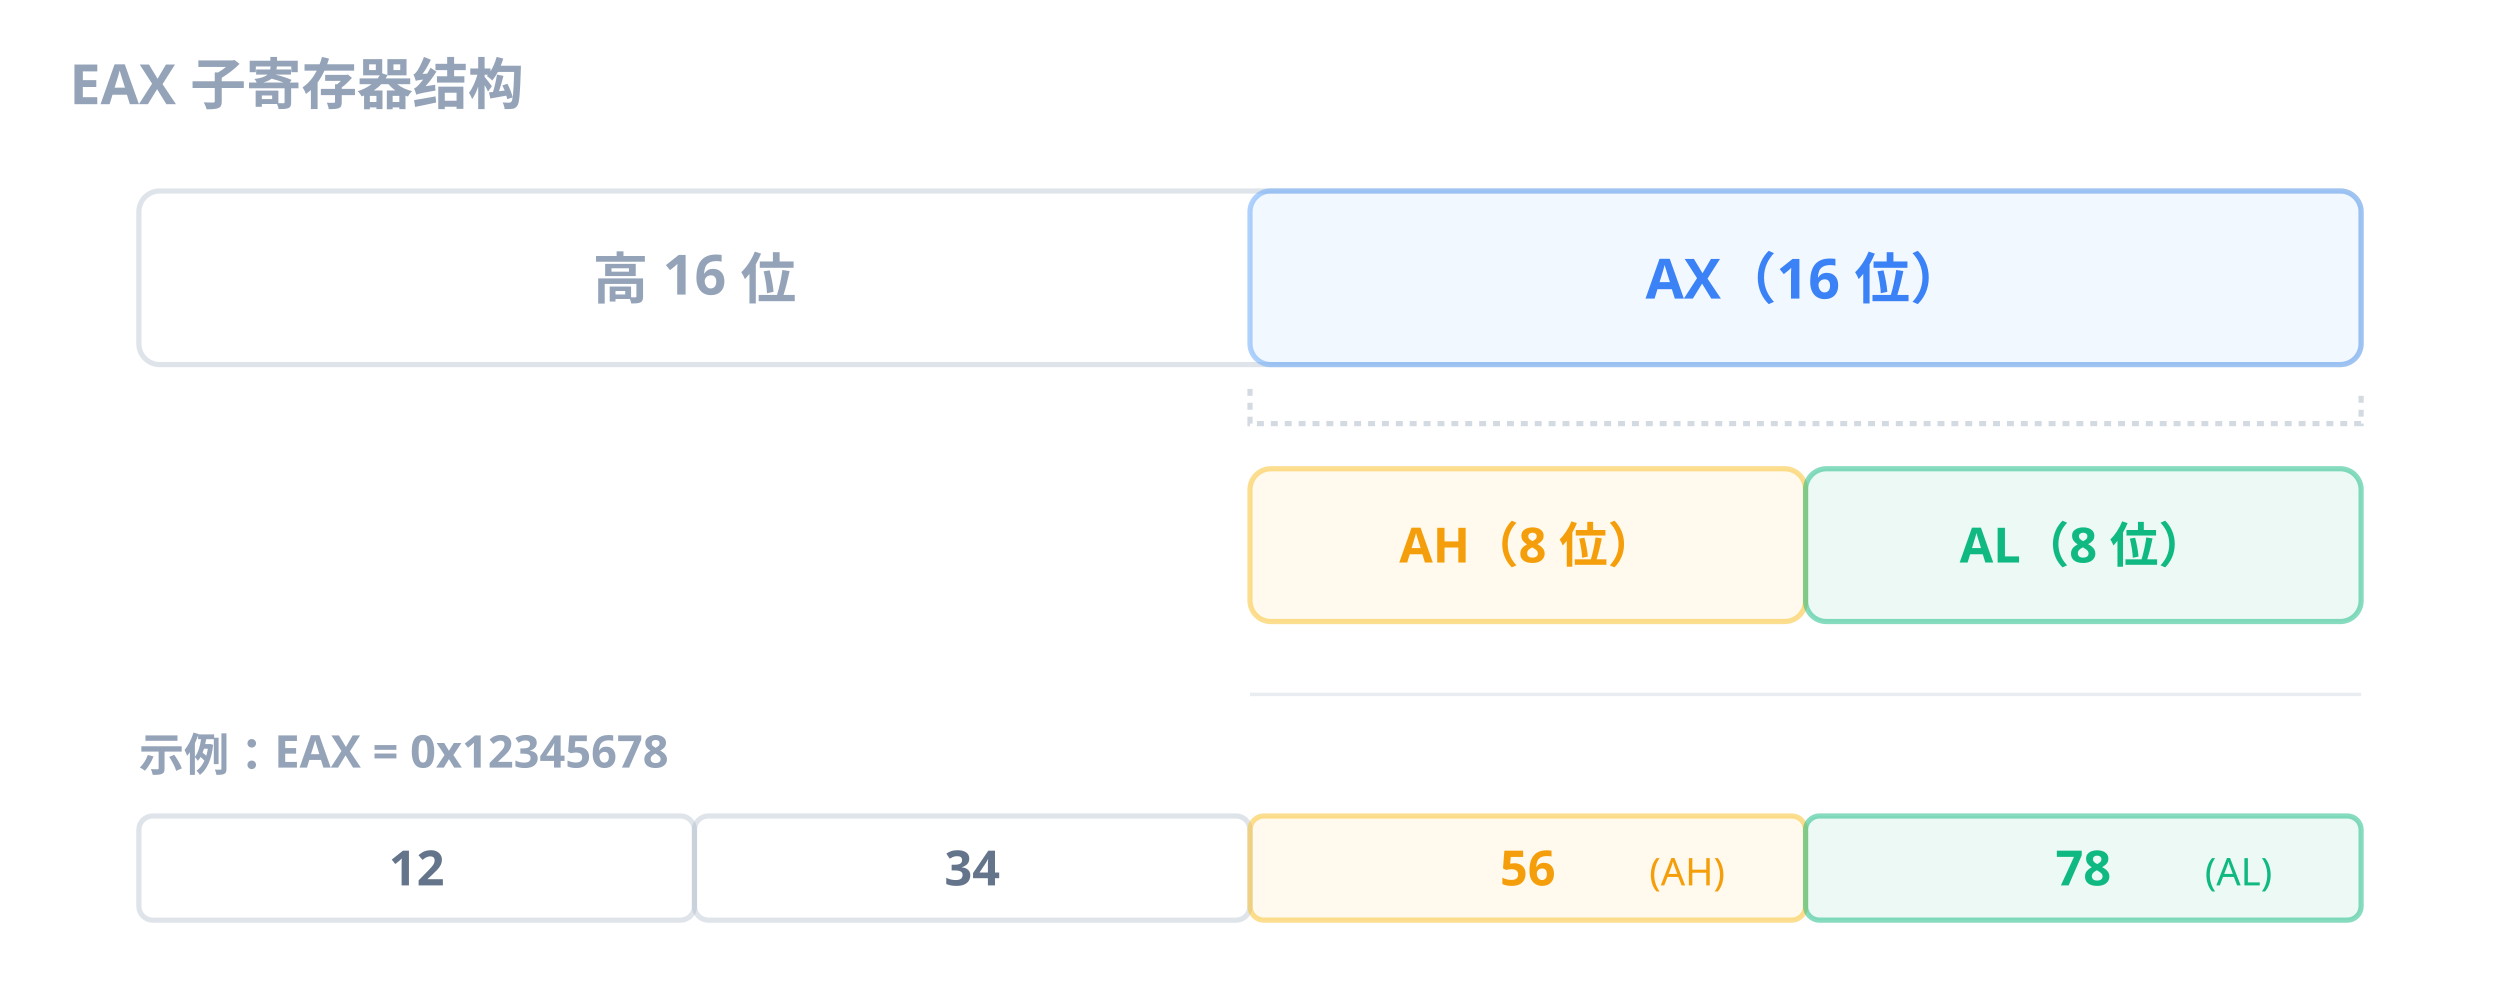
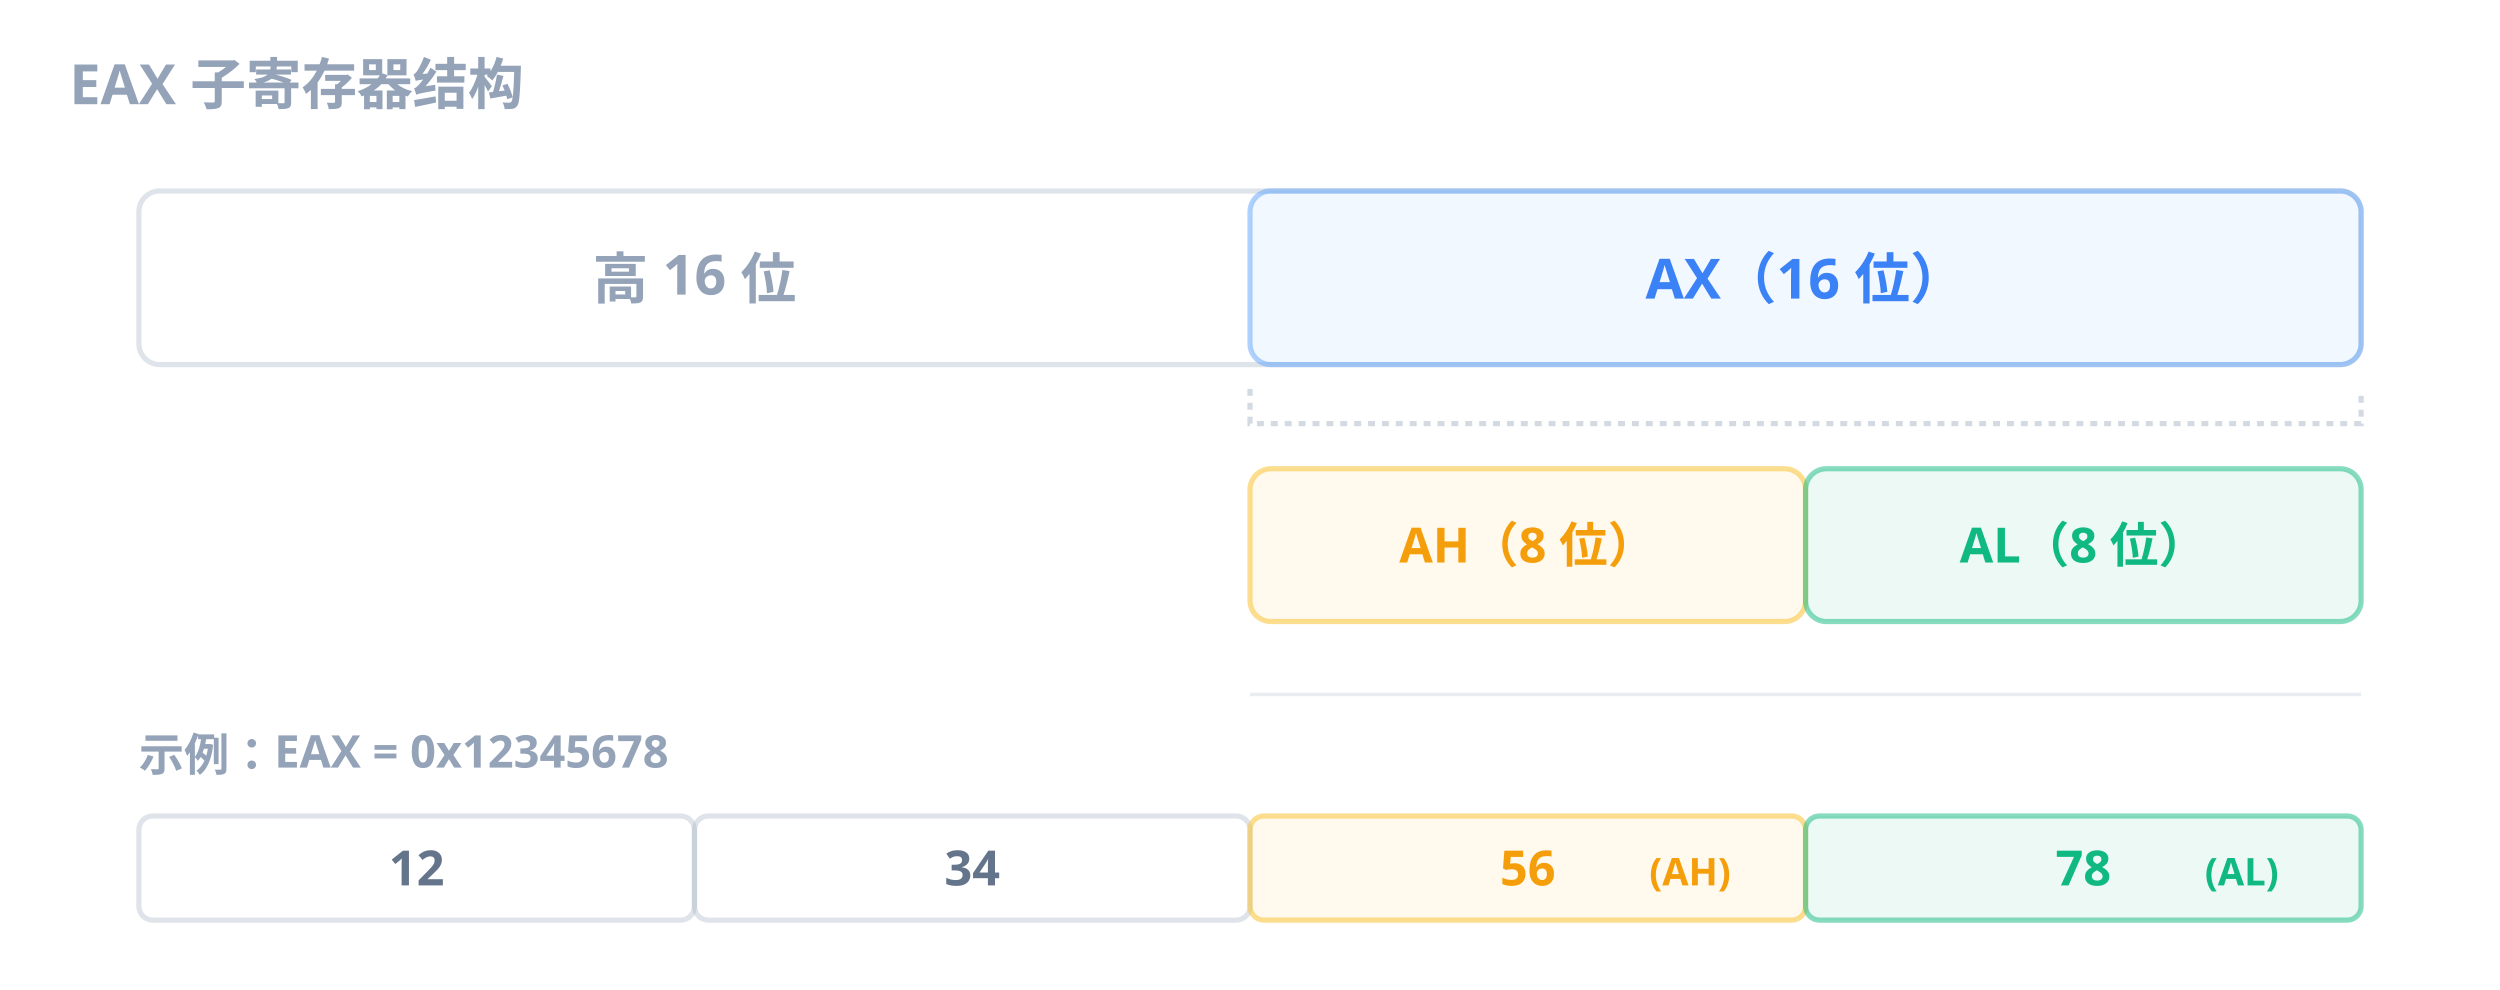
<svg xmlns="http://www.w3.org/2000/svg" viewBox="0 0 720 285" width="100%" height="100%" font-family="'Noto Sans SC','Microsoft YaHei','PingFang SC','Hiragino Sans GB',sans-serif" font-size="14">
  <text x="20" y="30" font-size="16" font-weight="bold" fill="#94a3b8">EAX 子寄存器结构</text>
  <g transform="translate(0, 55)">
    <rect x="40" y="0" width="640" height="50" rx="6" fill="none" stroke="#94a3b8" stroke-opacity="0.3" stroke-width="1.5" />
    <text x="200" y="31" text-anchor="middle" fill="#94a3b8" font-size="16" font-weight="bold">高 16 位</text>
    <rect x="360" y="0" width="320" height="50" rx="6" fill="#60a5fa" fill-opacity="0.08" stroke="#60a5fa" stroke-opacity="0.5" stroke-width="1.5" />
    <text x="520" y="31" text-anchor="middle" fill="#3b82f6" font-size="16" font-weight="bold">AX（16 位）</text>
    <path d="M360 57 L360 67 L680 67 L680 57" fill="none" stroke="#94a3b8" stroke-opacity="0.4" stroke-width="1.5" stroke-dasharray="2,2" />
    <rect x="360" y="80" width="160" height="44" rx="6" fill="#fbbf24" fill-opacity="0.08" stroke="#fbbf24" stroke-opacity="0.5" stroke-width="1.5" />
    <text x="440" y="107" text-anchor="middle" fill="#f59e0b" font-size="14" font-weight="bold">AH（8 位）</text>
    <rect x="520" y="80" width="160" height="44" rx="6" fill="#10b981" fill-opacity="0.08" stroke="#10b981" stroke-opacity="0.5" stroke-width="1.5" />
    <text x="600" y="107" text-anchor="middle" fill="#10b981" font-size="14" font-weight="bold">AL（8 位）</text>
    <line x1="360" y1="145" x2="680" y2="145" stroke="#94a3b8" stroke-opacity="0.2" stroke-width="1" />
    <text x="40" y="167" font-size="13" font-weight="bold" fill="#94a3b8">示例：EAX = 0x12345678</text>
    <rect x="40" y="180" width="160" height="30" rx="4" fill="none" stroke="#94a3b8" stroke-opacity="0.3" stroke-width="1.5" />
    <rect x="200" y="180" width="160" height="30" rx="4" fill="none" stroke="#94a3b8" stroke-opacity="0.3" stroke-width="1.5" />
    <rect x="360" y="180" width="160" height="30" rx="4" fill="#fbbf24" fill-opacity="0.08" stroke="#fbbf24" stroke-opacity="0.5" stroke-width="1.5" />
    <rect x="520" y="180" width="160" height="30" rx="4" fill="#10b981" fill-opacity="0.08" stroke="#10b981" stroke-opacity="0.5" stroke-width="1.5" />
    <text x="120" y="200" text-anchor="middle" font-size="14" font-weight="bold" fill="#64748b">12</text>
    <text x="280" y="200" text-anchor="middle" font-size="14" font-weight="bold" fill="#64748b">34</text>
    <text x="440" y="200" text-anchor="middle" font-size="14" font-weight="bold" fill="#f59e0b">56</text>
-     <text x="475" y="200" font-size="11" fill="#f59e0b">(AH)</text>
+     <text x="475" y="200" font-size="11" font-weight="bold" fill="#f59e0b">(AH)</text>
    <text x="600" y="200" text-anchor="middle" font-size="14" font-weight="bold" fill="#10b981">78</text>
-     <text x="635" y="200" font-size="11" fill="#10b981">(AL)</text>
+     <text x="635" y="200" font-size="11" font-weight="bold" fill="#10b981">(AL)</text>
  </g>
</svg>
